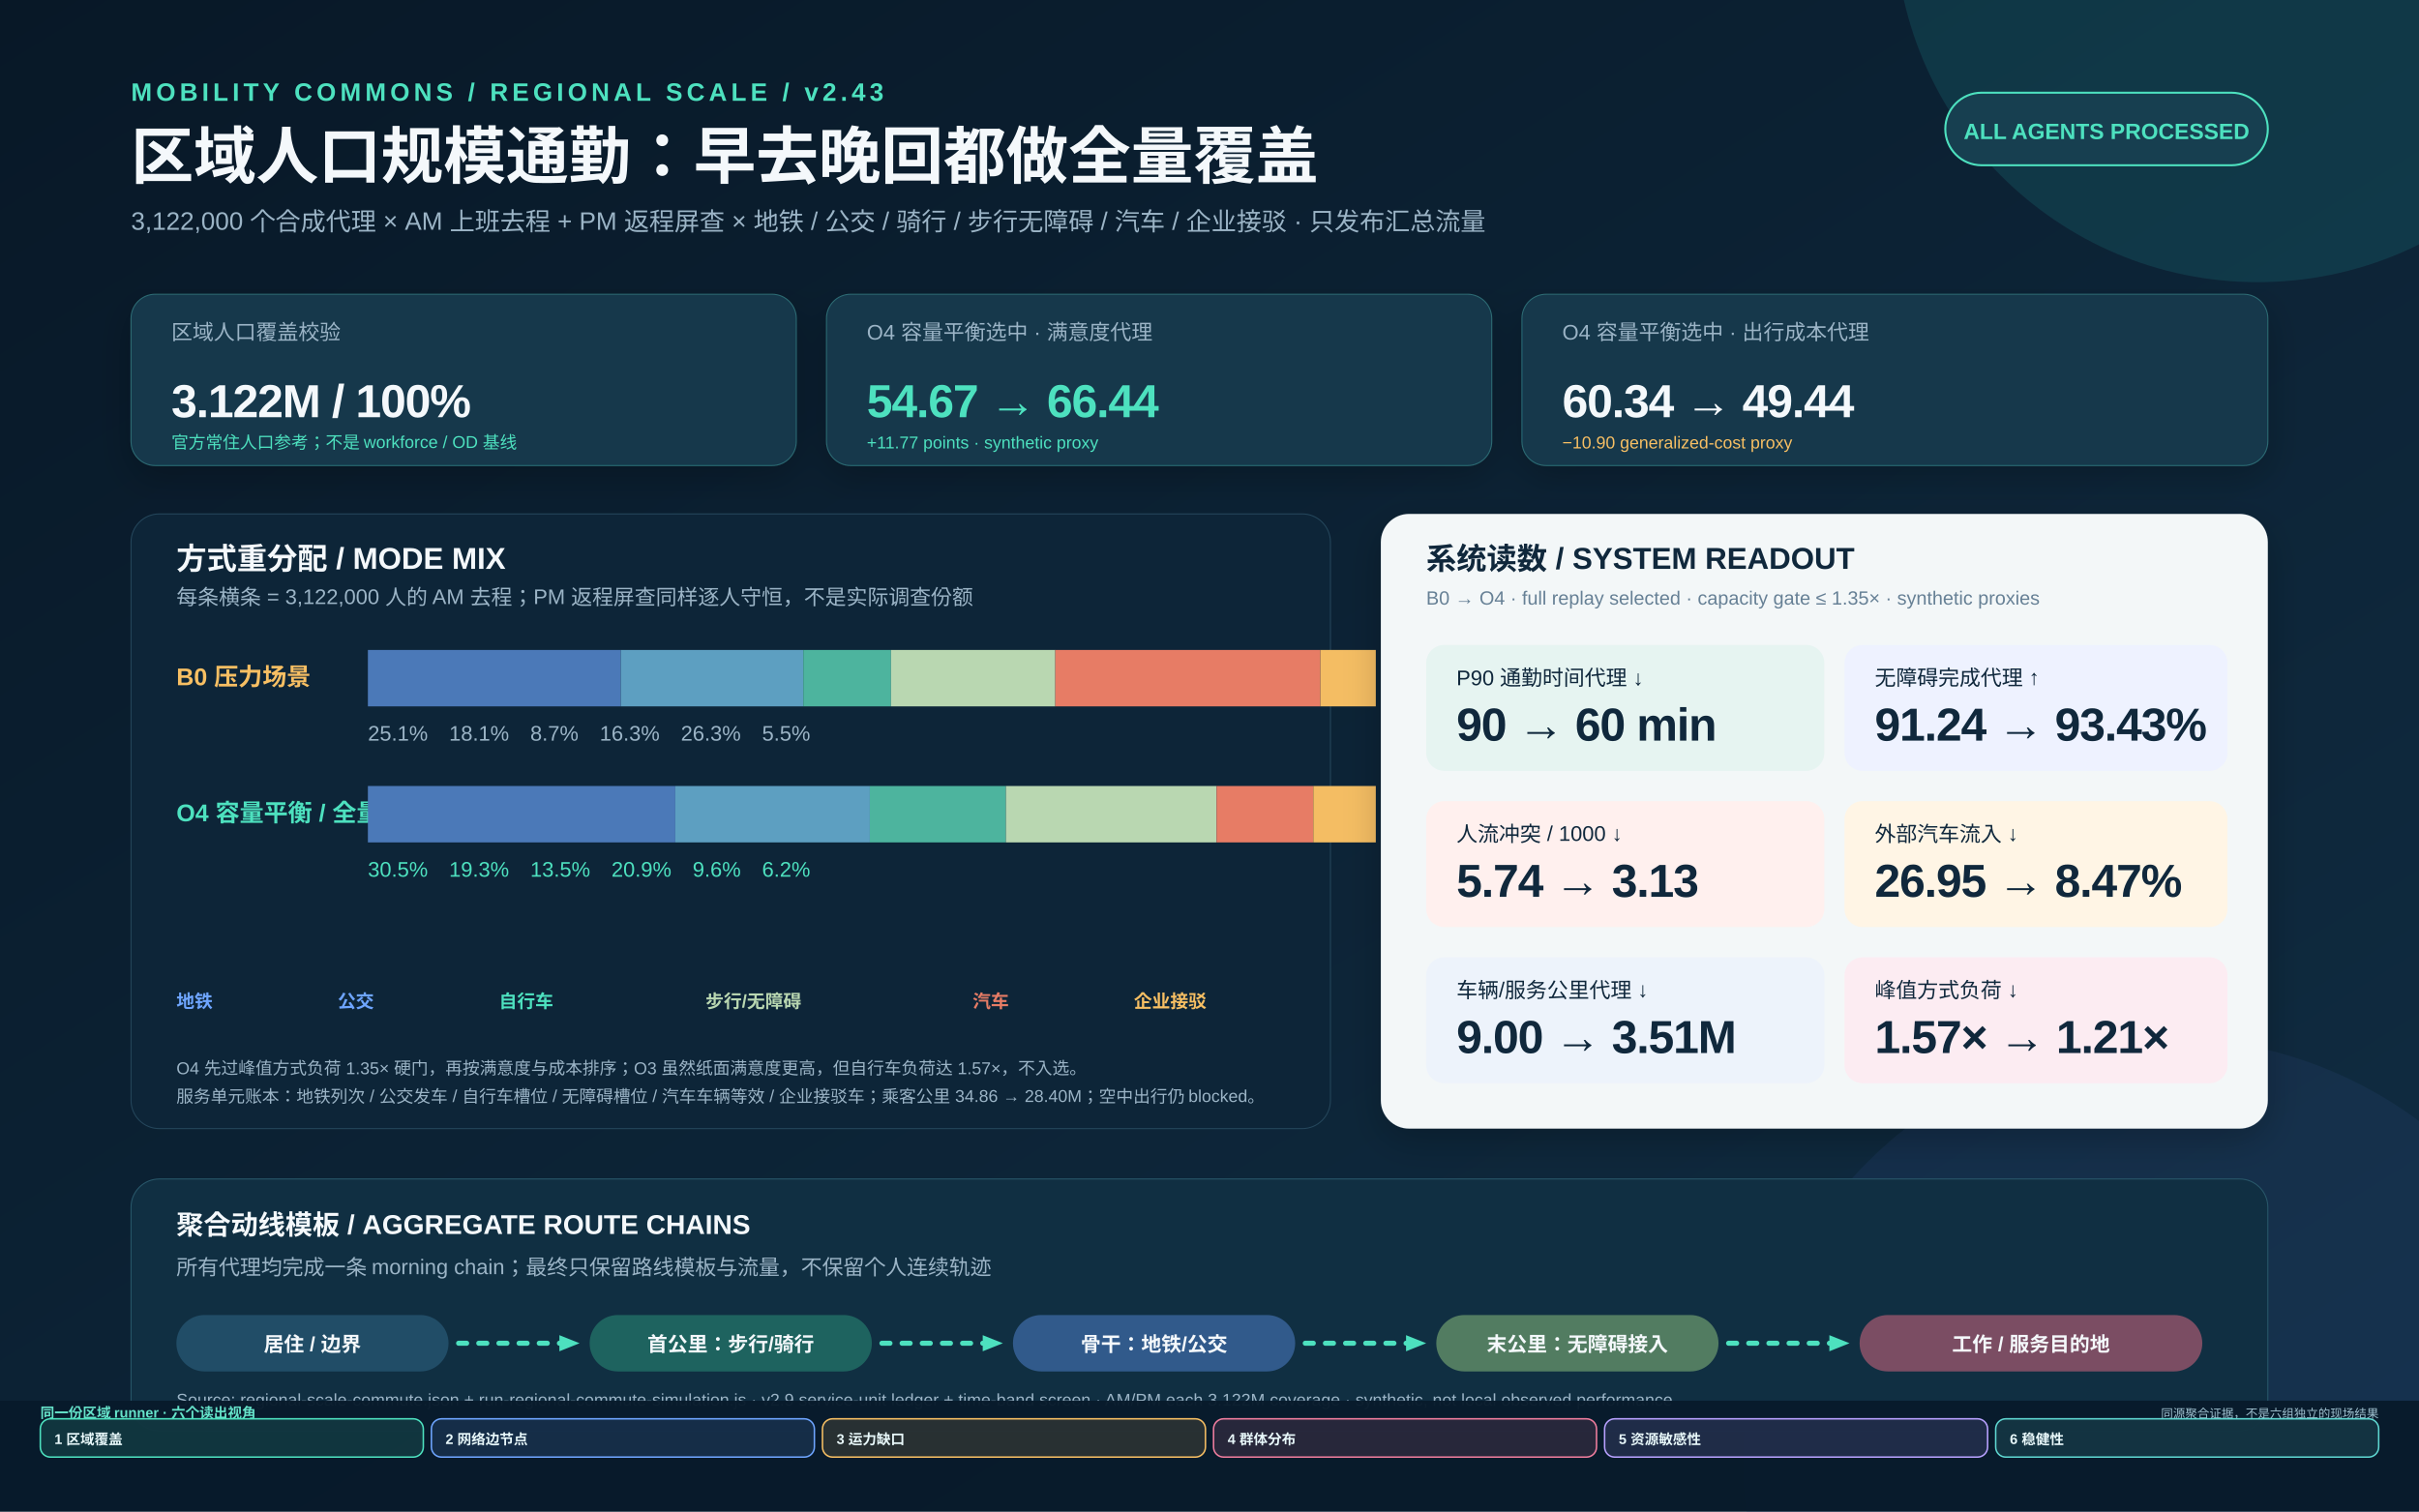
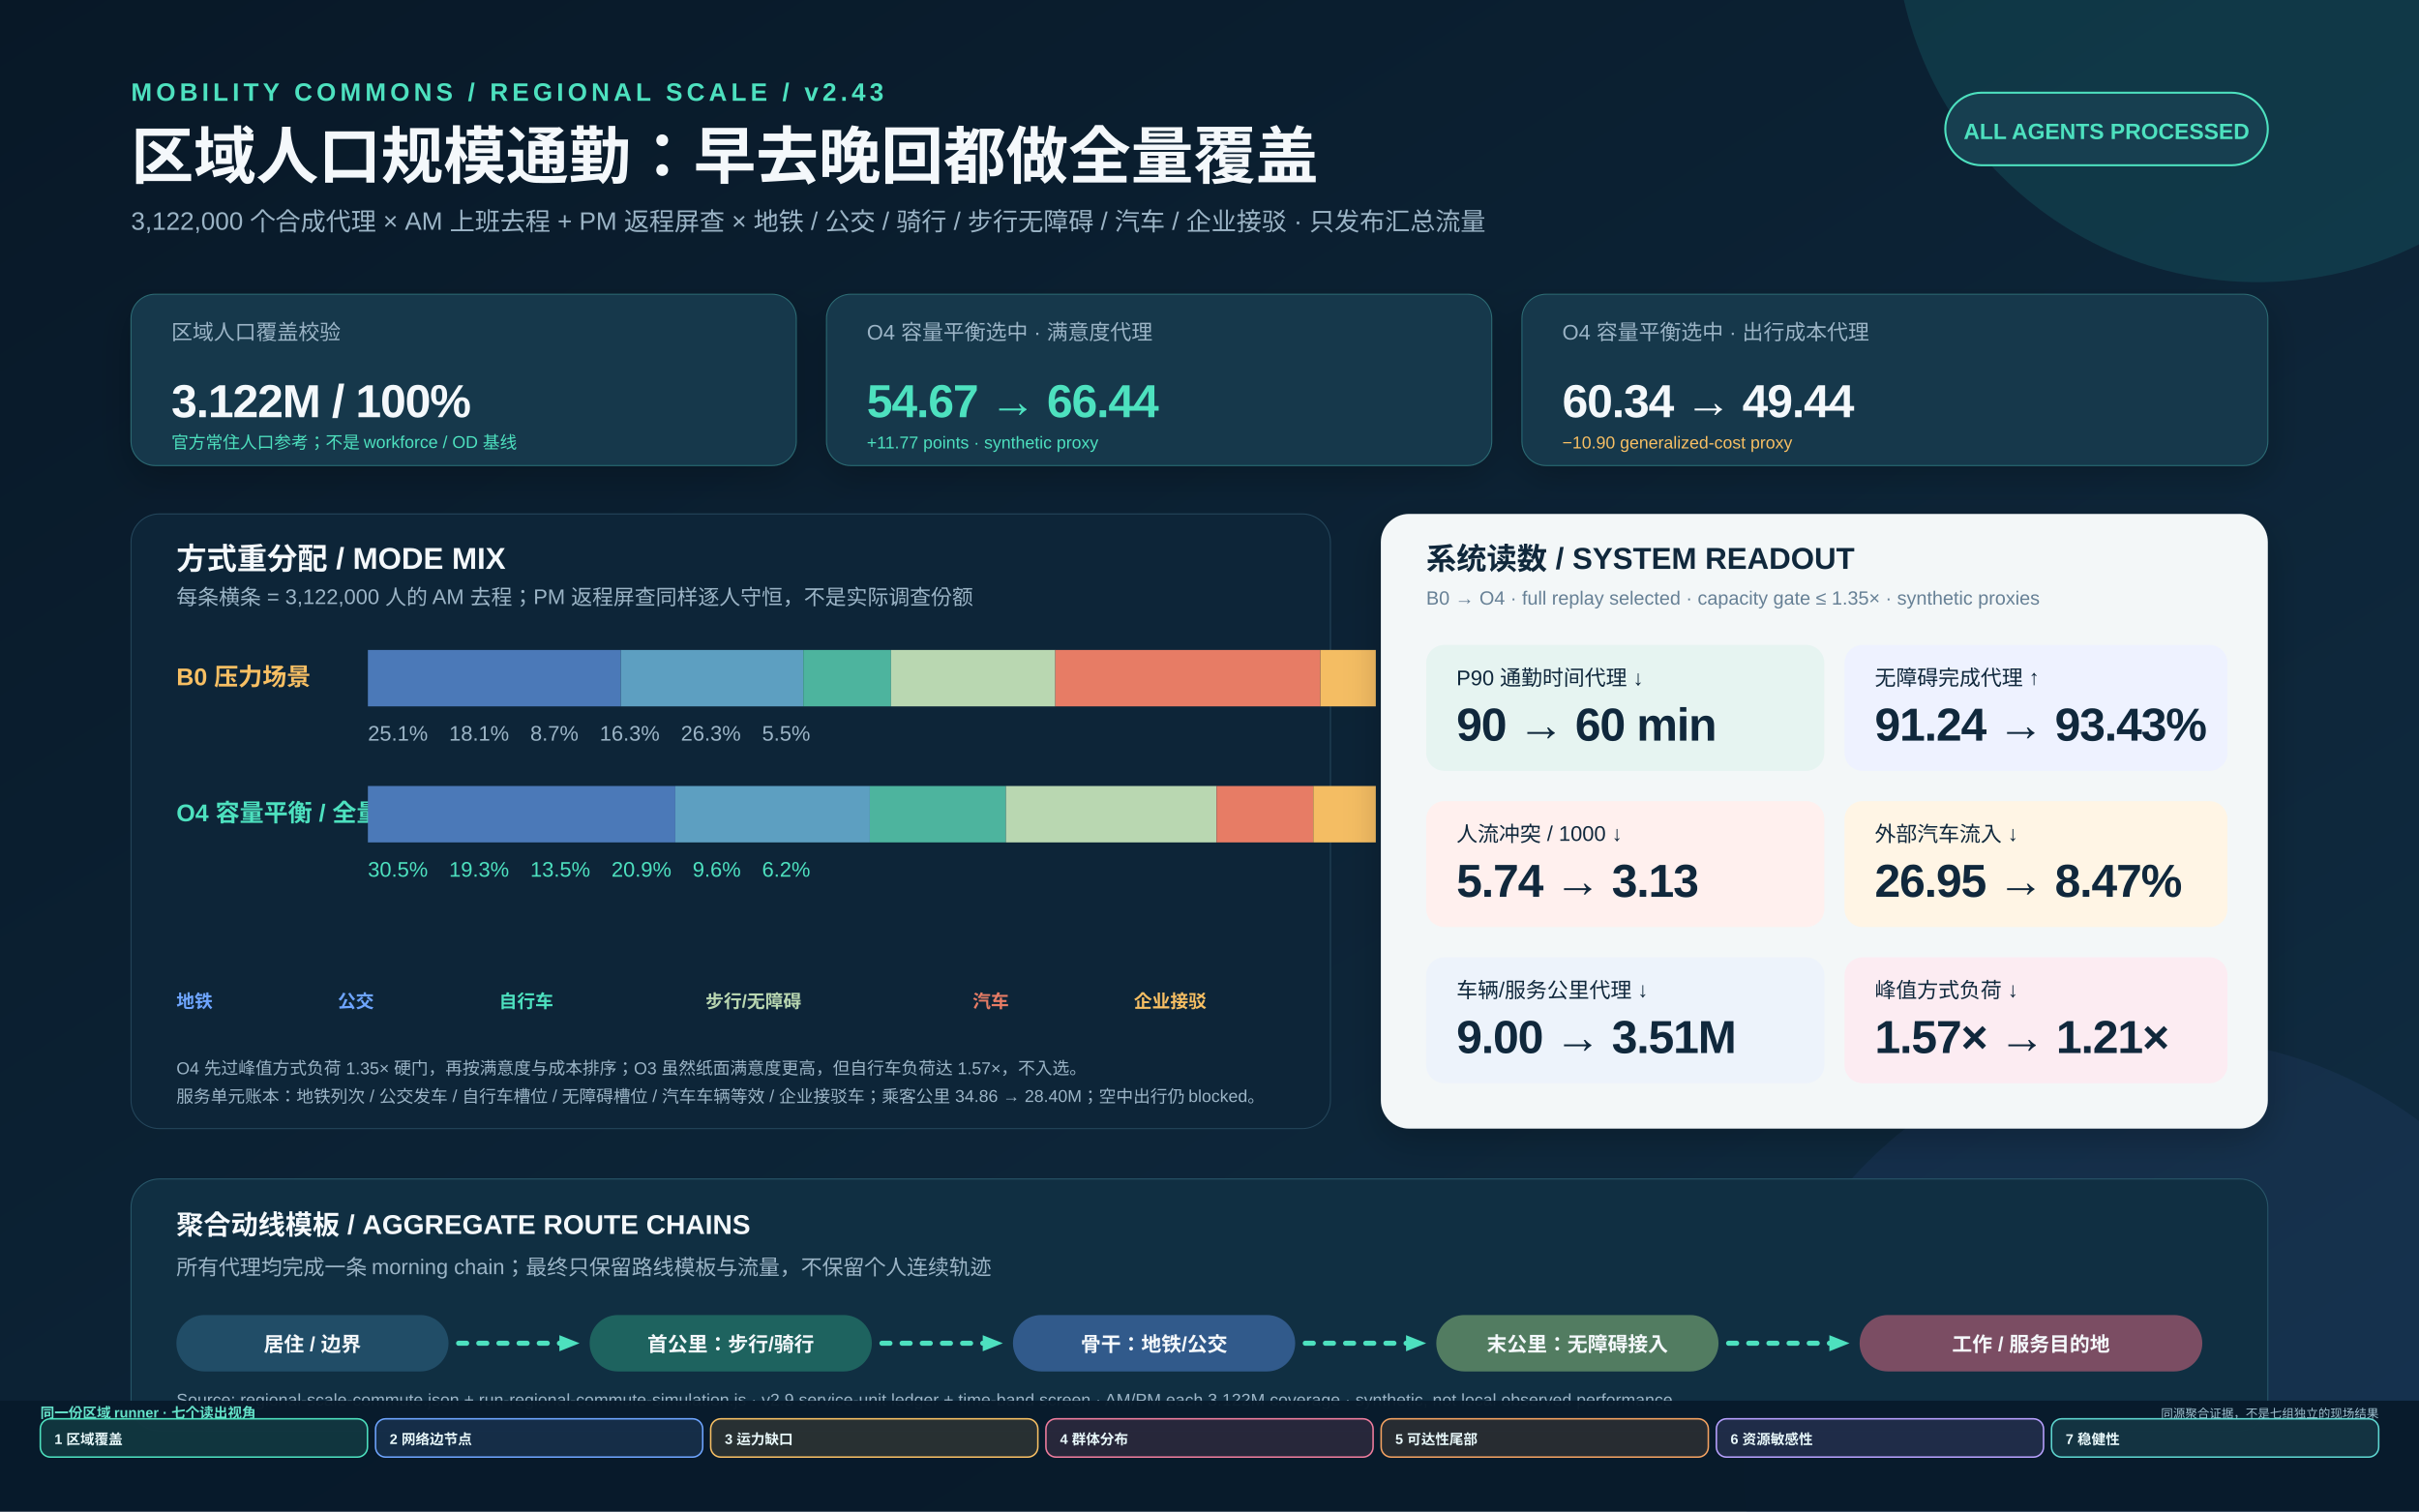
<svg xmlns="http://www.w3.org/2000/svg" width="2400" height="1500" viewBox="0 0 2400 1500" role="img" aria-labelledby="title desc">
  <defs>
    <linearGradient id="bg" x1="0" y1="0" x2="1" y2="1">
      <stop offset="0" stop-color="#081827" />
      <stop offset="1" stop-color="#102d43" />
    </linearGradient>
    <linearGradient id="mint" x1="0" y1="0" x2="1" y2="0">
      <stop offset="0" stop-color="#4de1bf" />
      <stop offset="1" stop-color="#20a89b" />
    </linearGradient>
    <filter id="shadow" x="-10%" y="-10%" width="120%" height="130%">
      <feDropShadow dx="0" dy="12" stdDeviation="18" flood-color="#000" flood-opacity=".22" />
    </filter>
    <style>
      .sans{font-family:PingFang SC,Microsoft YaHei,Arial,sans-serif}.mono{font-family:SFMono-Regular,Menlo,monospace}.white{fill:#f4f8fb}.muted{fill:#9bb4c6}.teal{fill:#4de1bf}.amber{fill:#f7bf63}.pink{fill:#f07d9e}.blue{fill:#6ea5ff}.card{fill:#f3f7f8}.ink{fill:#10283c}.small{font-size:21px}.label{font-size:24px;font-weight:700}.value{font-size:46px;font-weight:800;letter-spacing:-1px}.tiny{font-size:17px}.axis{fill:#7895a9;font-size:18px}.mode{font-size:18px;font-weight:700}.arrow{fill:none;stroke:#4de1bf;stroke-width:5;stroke-linecap:round;stroke-dasharray:8 12}
    </style>
  </defs>
  <rect width="2400" height="1500" fill="url(#bg)" />
  <circle cx="2240" cy="-80" r="360" fill="#1a6f76" opacity=".28" />
  <circle cx="2150" cy="1450" r="420" fill="#294575" opacity=".22" />
  <text x="130" y="100" class="sans teal" font-size="25" font-weight="800" letter-spacing="4">MOBILITY COMMONS / REGIONAL SCALE / v2.43</text>
  <text x="130" y="177" class="sans white" font-size="62" font-weight="800">区域人口规模通勤：早去晚回都做全量覆盖</text>
  <text x="130" y="228" class="sans muted" font-size="25">3,122,000 个合成代理 × AM 上班去程 + PM 返程屏查 × 地铁 / 公交 / 骑行 / 步行无障碍 / 汽车 / 企业接驳 · 只发布汇总流量</text>
  <rect x="1930" y="92" width="320" height="72" rx="36" fill="#173f50" stroke="#4de1bf" stroke-width="2" />
  <text x="2090" y="138" text-anchor="middle" class="sans teal" font-size="22" font-weight="800">ALL AGENTS PROCESSED</text>
  <g filter="url(#shadow)">
    <rect x="130" y="292" width="660" height="170" rx="24" fill="#12384c" stroke="#2e6b73" />
    <rect x="820" y="292" width="660" height="170" rx="24" fill="#12384c" stroke="#2e6b73" />
    <rect x="1510" y="292" width="740" height="170" rx="24" fill="#12384c" stroke="#2e6b73" />
  </g>
  <text x="170" y="337" class="sans muted small">区域人口覆盖校验</text>
  <text x="170" y="414" class="sans white value">3.122M / 100%</text>
  <text x="170" y="445" class="sans teal tiny">官方常住人口参考；不是 workforce / OD 基线</text>
  <text x="860" y="337" class="sans muted small">O4 容量平衡选中 · 满意度代理</text>
  <text x="860" y="414" class="sans teal value">54.67 → 66.44</text>
  <text x="860" y="445" class="sans teal tiny">+11.77 points · synthetic proxy</text>
  <text x="1550" y="337" class="sans muted small">O4 容量平衡选中 · 出行成本代理</text>
  <text x="1550" y="414" class="sans white value">60.34 → 49.44</text>
  <text x="1550" y="445" class="sans amber tiny">−10.90 generalized-cost proxy</text>
  <rect x="130" y="510" width="1190" height="610" rx="28" fill="#0d2538" stroke="#24465b" />
  <text x="175" y="565" class="sans white" font-size="30" font-weight="800">方式重分配 / MODE MIX</text>
  <text x="175" y="600" class="sans muted small">每条横条 = 3,122,000 人的 AM 去程；PM 返程屏查同样逐人守恒，不是实际调查份额</text>
  <text x="175" y="680" class="sans amber label">B0 压力场景</text>
  <text x="175" y="815" class="sans teal label">O4 容量平衡 / 全量搜索选中</text>
  <g>
    <rect x="365" y="645" width="251" height="56" fill="#4b79b8" />
    <rect x="616" y="645" width="181" height="56" fill="#5d9fc1" />
    <rect x="797" y="645" width="87" height="56" fill="#4db49e" />
    <rect x="884" y="645" width="163" height="56" fill="#b9d7b1" />
    <rect x="1047" y="645" width="263" height="56" fill="#e77c65" />
    <rect x="1310" y="645" width="55" height="56" fill="#f4bd63" />
    <rect x="365" y="780" width="305" height="56" fill="#4b79b8" />
    <rect x="670" y="780" width="193" height="56" fill="#5d9fc1" />
    <rect x="863" y="780" width="135" height="56" fill="#4db49e" />
    <rect x="998" y="780" width="209" height="56" fill="#b9d7b1" />
    <rect x="1207" y="780" width="96" height="56" fill="#e77c65" />
    <rect x="1303" y="780" width="62" height="56" fill="#f4bd63" />
    <text x="365" y="735" class="sans muted small">25.1%　18.1%　8.7%　16.3%　26.3%　5.5%</text>
    <text x="365" y="870" class="sans teal small">30.5%　19.3%　13.5%　20.9%　9.6%　6.2%</text>
  </g>
  <g class="sans mode">
    <text x="175" y="1000" class="blue">地铁</text>
    <text x="335" y="1000" class="blue">公交</text>
    <text x="495" y="1000" class="teal">自行车</text>
    <text x="700" y="1000" fill="#b9d7b1">步行/无障碍</text>
    <text x="965" y="1000" fill="#e77c65">汽车</text>
    <text x="1125" y="1000" class="amber">企业接驳</text>
  </g>
  <text x="175" y="1066" class="sans muted tiny">O4 先过峰值方式负荷 1.35× 硬门，再按满意度与成本排序；O3 虽然纸面满意度更高，但自行车负荷达 1.57×，不入选。</text>
  <text x="175" y="1094" class="sans muted tiny">服务单元账本：地铁列次 / 公交发车 / 自行车槽位 / 无障碍槽位 / 汽车车辆等效 / 企业接驳车；乘客公里 34.86 → 28.40M；空中出行仍 blocked。</text>
  <rect x="1370" y="510" width="880" height="610" rx="28" fill="#f3f7f8" filter="url(#shadow)" />
  <text x="1415" y="565" class="sans ink" font-size="30" font-weight="800">系统读数 / SYSTEM READOUT</text>
  <text x="1415" y="600" class="sans" fill="#668095" font-size="19">B0 → O4 · full replay selected · capacity gate ≤ 1.35× · synthetic proxies</text>
  <g class="sans">
    <rect x="1415" y="640" width="395" height="125" rx="18" fill="#e6f4f1" />
    <text x="1445" y="680" class="ink small">P90 通勤时间代理 ↓</text>
    <text x="1445" y="735" class="ink value">90 → 60 min</text>
    <rect x="1830" y="640" width="380" height="125" rx="18" fill="#eef2ff" />
    <text x="1860" y="680" class="ink small">无障碍完成代理 ↑</text>
    <text x="1860" y="735" class="ink value">91.24 → 93.43%</text>
    <rect x="1415" y="795" width="395" height="125" rx="18" fill="#fff0ee" />
    <text x="1445" y="835" class="ink small">人流冲突 / 1000 ↓</text>
    <text x="1445" y="890" class="ink value">5.74 → 3.13</text>
    <rect x="1830" y="795" width="380" height="125" rx="18" fill="#fff5e5" />
    <text x="1860" y="835" class="ink small">外部汽车流入 ↓</text>
    <text x="1860" y="890" class="ink value">26.95 → 8.47%</text>
    <rect x="1415" y="950" width="395" height="125" rx="18" fill="#edf3fb" />
    <text x="1445" y="990" class="ink small">车辆/服务公里代理 ↓</text>
    <text x="1445" y="1045" class="ink value">9.00 → 3.51M</text>
    <rect x="1830" y="950" width="380" height="125" rx="18" fill="#fcecf2" />
    <text x="1860" y="990" class="ink small">峰值方式负荷 ↓</text>
    <text x="1860" y="1045" class="ink value">1.57× → 1.21×</text>
  </g>
  <rect x="130" y="1170" width="2120" height="250" rx="28" fill="#102f42" stroke="#28576a" />
  <text x="175" y="1225" class="sans white" font-size="27" font-weight="800">聚合动线模板 / AGGREGATE ROUTE CHAINS</text>
  <text x="175" y="1265" class="sans muted small">所有代理均完成一条 morning chain；最终只保留路线模板与流量，不保留个人连续轨迹</text>
  <g class="sans" font-size="20" font-weight="700">
    <rect x="175" y="1305" width="270" height="56" rx="28" fill="#214d67" />
    <text x="310" y="1341" text-anchor="middle" class="white">居住 / 边界</text>
    <path d="M455 1333 H555" class="arrow" />
    <polygon points="555,1325 575,1333 555,1341" fill="#4de1bf" />
    <rect x="585" y="1305" width="280" height="56" rx="28" fill="#1e635f" />
    <text x="725" y="1341" text-anchor="middle" class="white">首公里：步行/骑行</text>
    <path d="M875 1333 H975" class="arrow" />
    <polygon points="975,1325 995,1333 975,1341" fill="#4de1bf" />
    <rect x="1005" y="1305" width="280" height="56" rx="28" fill="#315a8b" />
    <text x="1145" y="1341" text-anchor="middle" class="white">骨干：地铁/公交</text>
    <path d="M1295 1333 H1395" class="arrow" />
    <polygon points="1395,1325 1415,1333 1395,1341" fill="#4de1bf" />
    <rect x="1425" y="1305" width="280" height="56" rx="28" fill="#527c61" />
    <text x="1565" y="1341" text-anchor="middle" class="white">末公里：无障碍接入</text>
    <path d="M1715 1333 H1815" class="arrow" />
    <polygon points="1815,1325 1835,1333 1815,1341" fill="#4de1bf" />
    <rect x="1845" y="1305" width="340" height="56" rx="28" fill="#7b4d63" />
    <text x="2015" y="1341" text-anchor="middle" class="white">工作 / 服务目的地</text>
  </g>
  <text x="175" y="1395" class="sans muted tiny">Source: regional-scale-commute.json + run-regional-commute-simulation.js · v2.9 service-unit ledger + time-band screen · AM/PM each 3.122M coverage · synthetic, not local observed performance</text>
  <g id="evidence-chain-ribbon">
    <rect x="0" y="1390" width="2400" height="110" fill="#071A2B" opacity=".96" />
-     <text x="40" y="1407" font-family="Arial,sans-serif" font-size="14" font-weight="800" fill="#66E3CA">同一份区域 runner · 六个读出视角</text>
-     <text x="2360" y="1407" text-anchor="end" font-family="Arial,sans-serif" font-size="12" fill="#9FC0CF">同源聚合证据，不是六组独立的现场结果</text>
-     <rect x="40.0" y="1408" width="380.0" height="38" rx="10" fill="#4DE1BF22" stroke="#4DE1BF" stroke-width="1.5" />
+     <text x="40" y="1407" font-family="Arial,sans-serif" font-size="14" font-weight="800" fill="#66E3CA">同一份区域 runner · 七个读出视角</text>
+     <text x="2360" y="1407" text-anchor="end" font-family="Arial,sans-serif" font-size="12" fill="#9FC0CF">同源聚合证据，不是七组独立的现场结果</text>
+     <rect x="40.0" y="1408" width="324.6" height="38" rx="10" fill="#4DE1BF22" stroke="#4DE1BF" stroke-width="1.5" />
    <text x="54.0" y="1433" font-family="Arial,sans-serif" font-size="14" font-weight="800" fill="#E8F8FA">1  区域覆盖</text>
-     <rect x="428.0" y="1408" width="380.0" height="38" rx="10" fill="#6EA5FF22" stroke="#6EA5FF" stroke-width="1.5" />
-     <text x="442.0" y="1433" font-family="Arial,sans-serif" font-size="14" font-weight="800" fill="#E8F8FA">2  网络边节点</text>
-     <rect x="816.0" y="1408" width="380.0" height="38" rx="10" fill="#F7BF6322" stroke="#F7BF63" stroke-width="1.5" />
-     <text x="830.0" y="1433" font-family="Arial,sans-serif" font-size="14" font-weight="800" fill="#E8F8FA">3  运力缺口</text>
-     <rect x="1204.0" y="1408" width="380.0" height="38" rx="10" fill="#F07D9E22" stroke="#F07D9E" stroke-width="1.5" />
-     <text x="1218.0" y="1433" font-family="Arial,sans-serif" font-size="14" font-weight="800" fill="#E8F8FA">4  群体分布</text>
-     <rect x="1592.0" y="1408" width="380.0" height="38" rx="10" fill="#B8A1FF22" stroke="#B8A1FF" stroke-width="1.5" />
-     <text x="1606.0" y="1433" font-family="Arial,sans-serif" font-size="14" font-weight="800" fill="#E8F8FA">5  资源敏感性</text>
-     <rect x="1980.0" y="1408" width="380.0" height="38" rx="10" fill="#5ED6D022" stroke="#5ED6D0" stroke-width="1.5" />
-     <text x="1994.0" y="1433" font-family="Arial,sans-serif" font-size="14" font-weight="800" fill="#E8F8FA">6  稳健性</text>
+     <rect x="372.6" y="1408" width="324.6" height="38" rx="10" fill="#6EA5FF22" stroke="#6EA5FF" stroke-width="1.5" />
+     <text x="386.6" y="1433" font-family="Arial,sans-serif" font-size="14" font-weight="800" fill="#E8F8FA">2  网络边节点</text>
+     <rect x="705.1" y="1408" width="324.6" height="38" rx="10" fill="#F7BF6322" stroke="#F7BF63" stroke-width="1.5" />
+     <text x="719.1" y="1433" font-family="Arial,sans-serif" font-size="14" font-weight="800" fill="#E8F8FA">3  运力缺口</text>
+     <rect x="1037.7" y="1408" width="324.6" height="38" rx="10" fill="#F07D9E22" stroke="#F07D9E" stroke-width="1.5" />
+     <text x="1051.7" y="1433" font-family="Arial,sans-serif" font-size="14" font-weight="800" fill="#E8F8FA">4  群体分布</text>
+     <rect x="1370.3" y="1408" width="324.6" height="38" rx="10" fill="#F4A26122" stroke="#F4A261" stroke-width="1.5" />
+     <text x="1384.3" y="1433" font-family="Arial,sans-serif" font-size="14" font-weight="800" fill="#E8F8FA">5  可达性尾部</text>
+     <rect x="1702.9" y="1408" width="324.6" height="38" rx="10" fill="#B8A1FF22" stroke="#B8A1FF" stroke-width="1.5" />
+     <text x="1716.9" y="1433" font-family="Arial,sans-serif" font-size="14" font-weight="800" fill="#E8F8FA">6  资源敏感性</text>
+     <rect x="2035.4" y="1408" width="324.6" height="38" rx="10" fill="#5ED6D022" stroke="#5ED6D0" stroke-width="1.5" />
+     <text x="2049.4" y="1433" font-family="Arial,sans-serif" font-size="14" font-weight="800" fill="#E8F8FA">7  稳健性</text>
  </g>
</svg>
